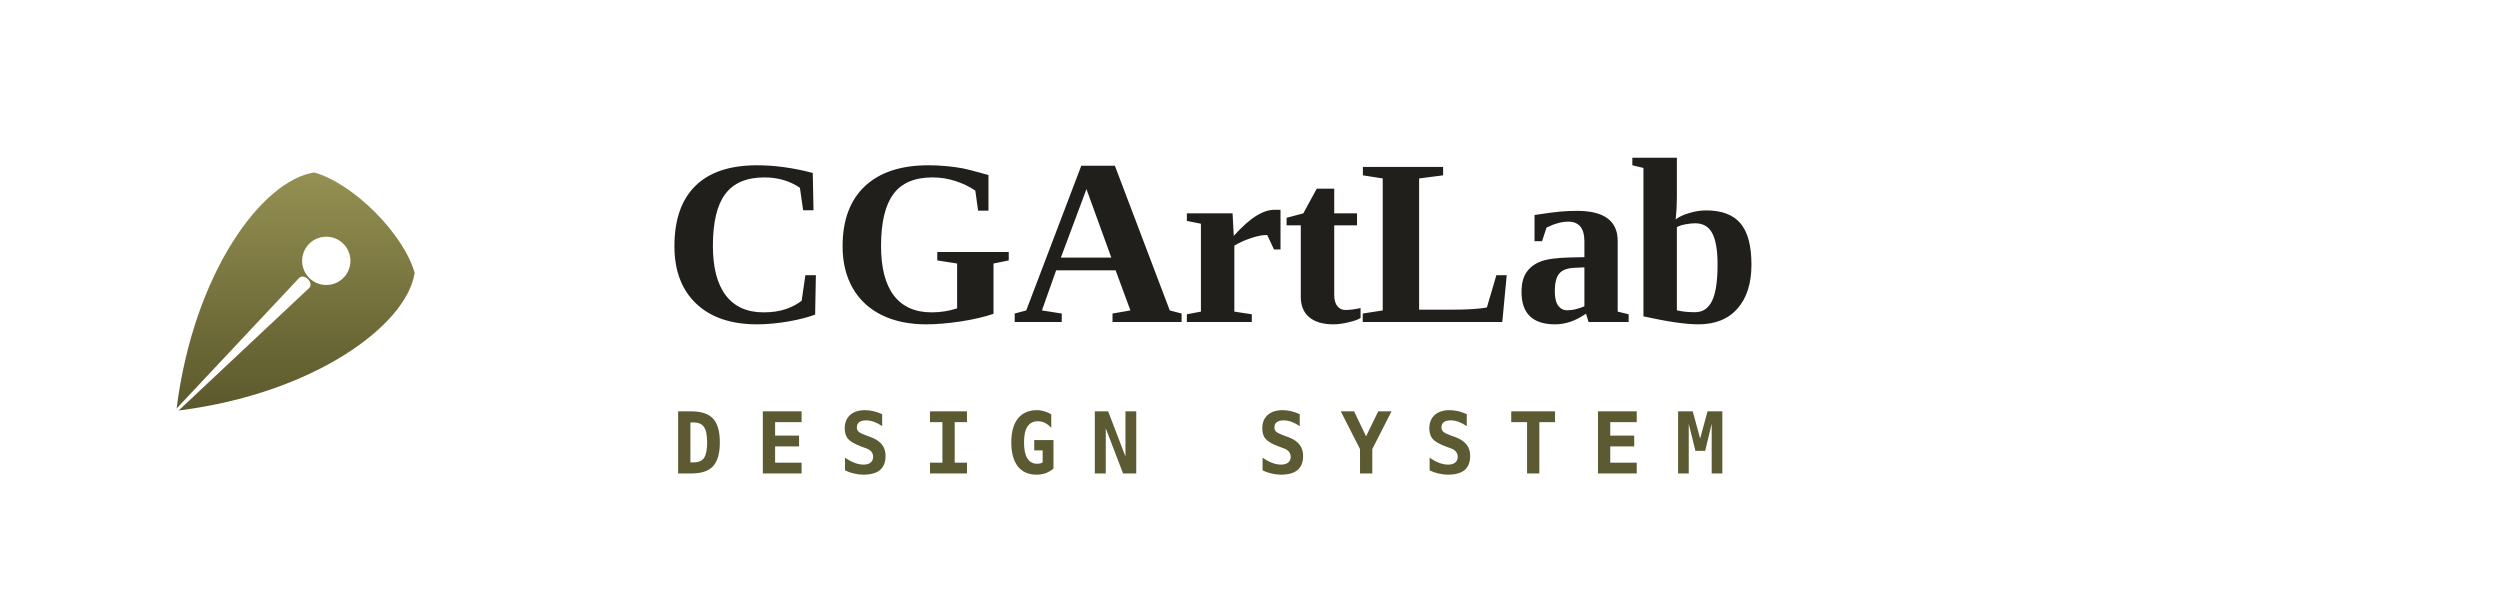
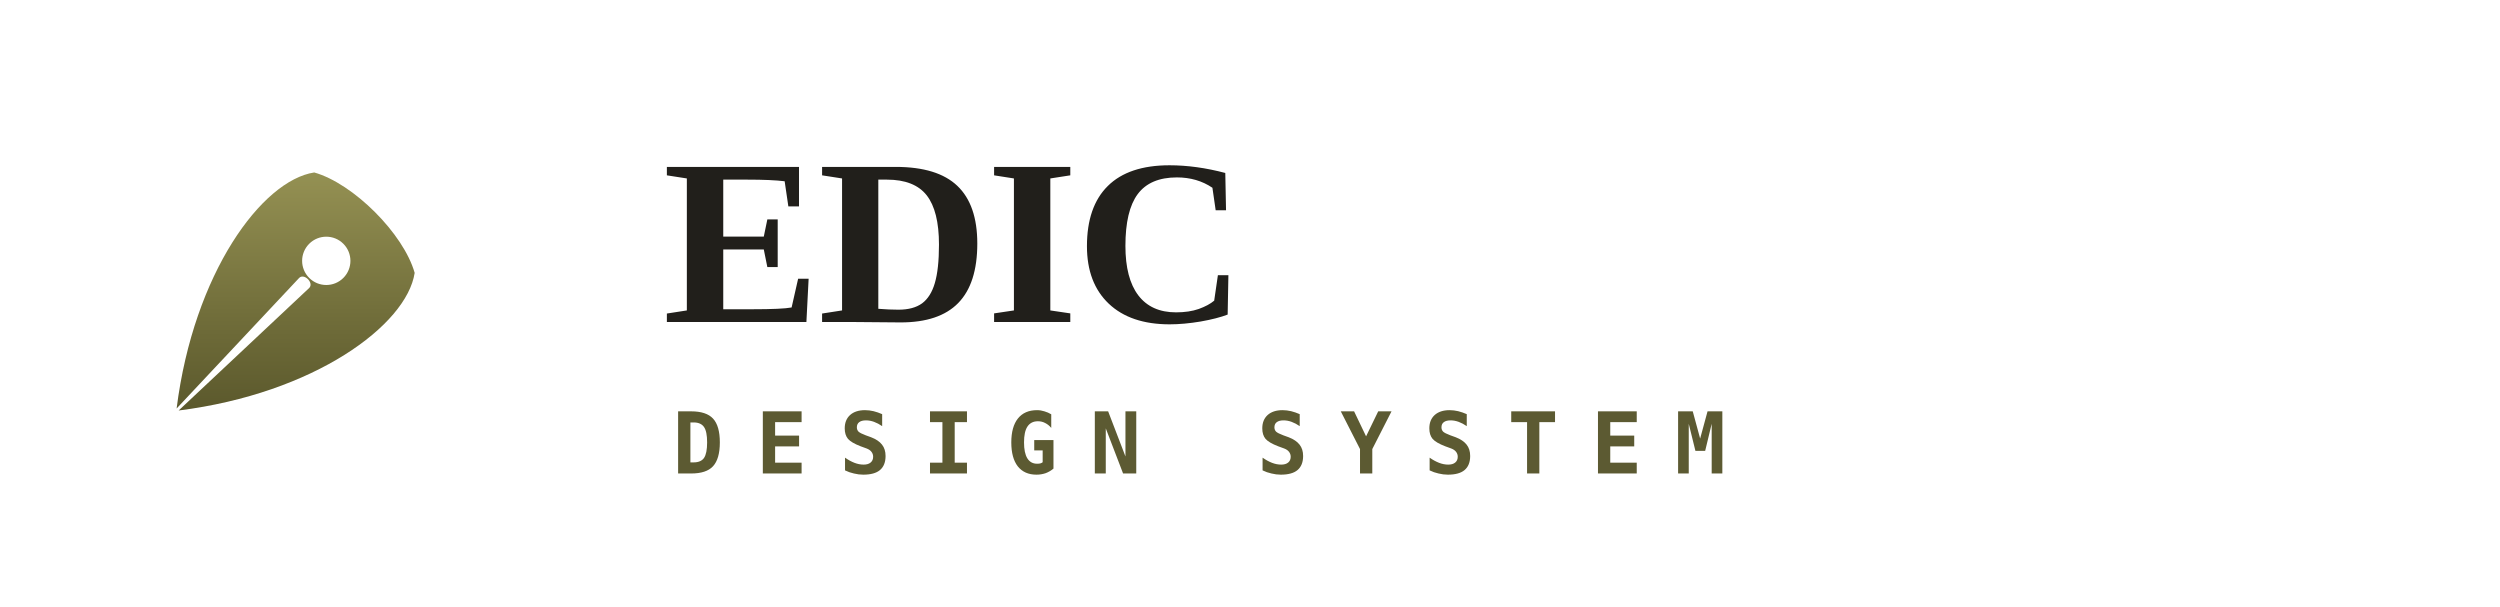
- <svg xmlns="http://www.w3.org/2000/svg" viewBox="0 0 264 64" role="img" aria-label="CGArtLab Design System">
+ <svg xmlns="http://www.w3.org/2000/svg" viewBox="0 0 264 64" role="img" aria-label="EDIC Design System">
  <defs>
    <linearGradient id="cg-nib" x1="6" y1="6" x2="26" y2="26" gradientUnits="userSpaceOnUse">
      <stop offset="0" stop-color="#a6a25f" />
      <stop offset="0.55" stop-color="#6f6c39" />
      <stop offset="1" stop-color="#46441f" />
    </linearGradient>
  </defs>
  <svg x="6" y="8" width="48" height="48" viewBox="0 0 32 32">
    <path fill-rule="evenodd" clip-rule="evenodd" fill="url(#cg-nib)" transform="rotate(45 16 16)" d="M11 8C13.5 6.6 18.5 6.6 21 8C23.2 11 22 19 16.1 26.6L16.5 14C16.5 13.5 15.5 13.5 15.5 14L15.9 26.6C10 19 8.8 11 11 8ZM14.3 11.8a1.7 1.7 0 1 0 3.4 0a1.7 1.7 0 1 0 -3.4 0Z" />
  </svg>
-   <text x="70" y="34" font-family="'Iowan Old Style','Charter',Georgia,'Times New Roman',serif" font-size="25" font-weight="700" fill="#211f1b" letter-spacing="-0.3">CGArtLab</text>
+   <text x="70" y="34" font-family="'Iowan Old Style','Charter',Georgia,'Times New Roman',serif" font-size="25" font-weight="700" fill="#211f1b" letter-spacing="-0.3">EDIC</text>
  <text x="71" y="50" font-family="'JetBrains Mono','IBM Plex Mono',ui-monospace,monospace" font-size="9" font-weight="600" fill="#5c5a32" letter-spacing="3.4">DESIGN SYSTEM</text>
</svg>
